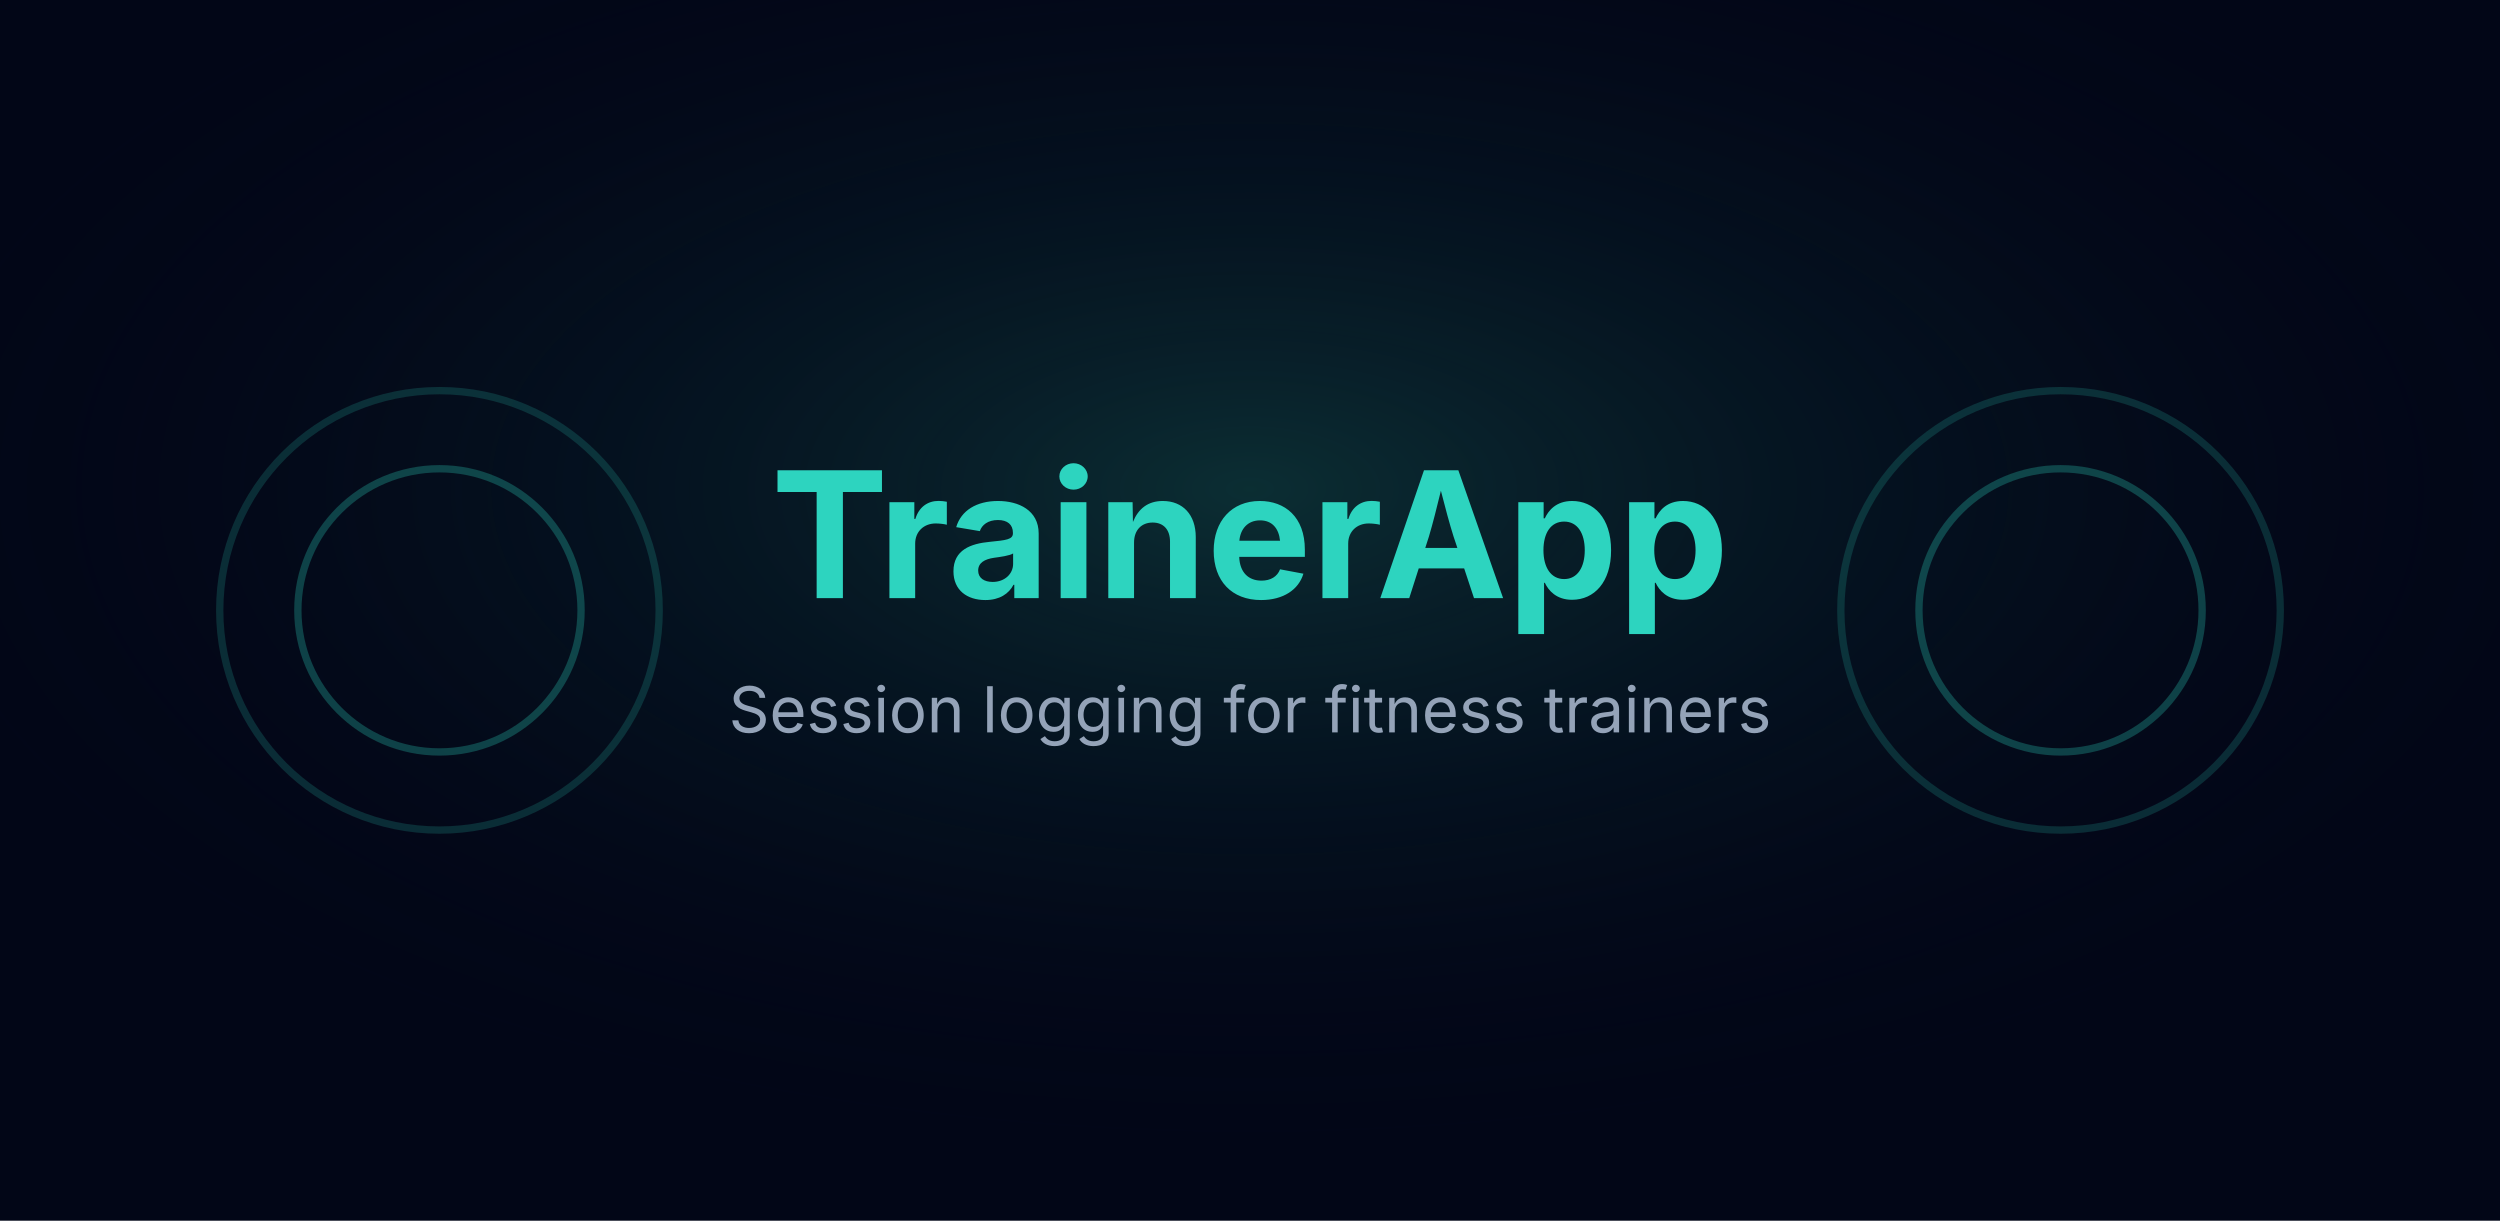
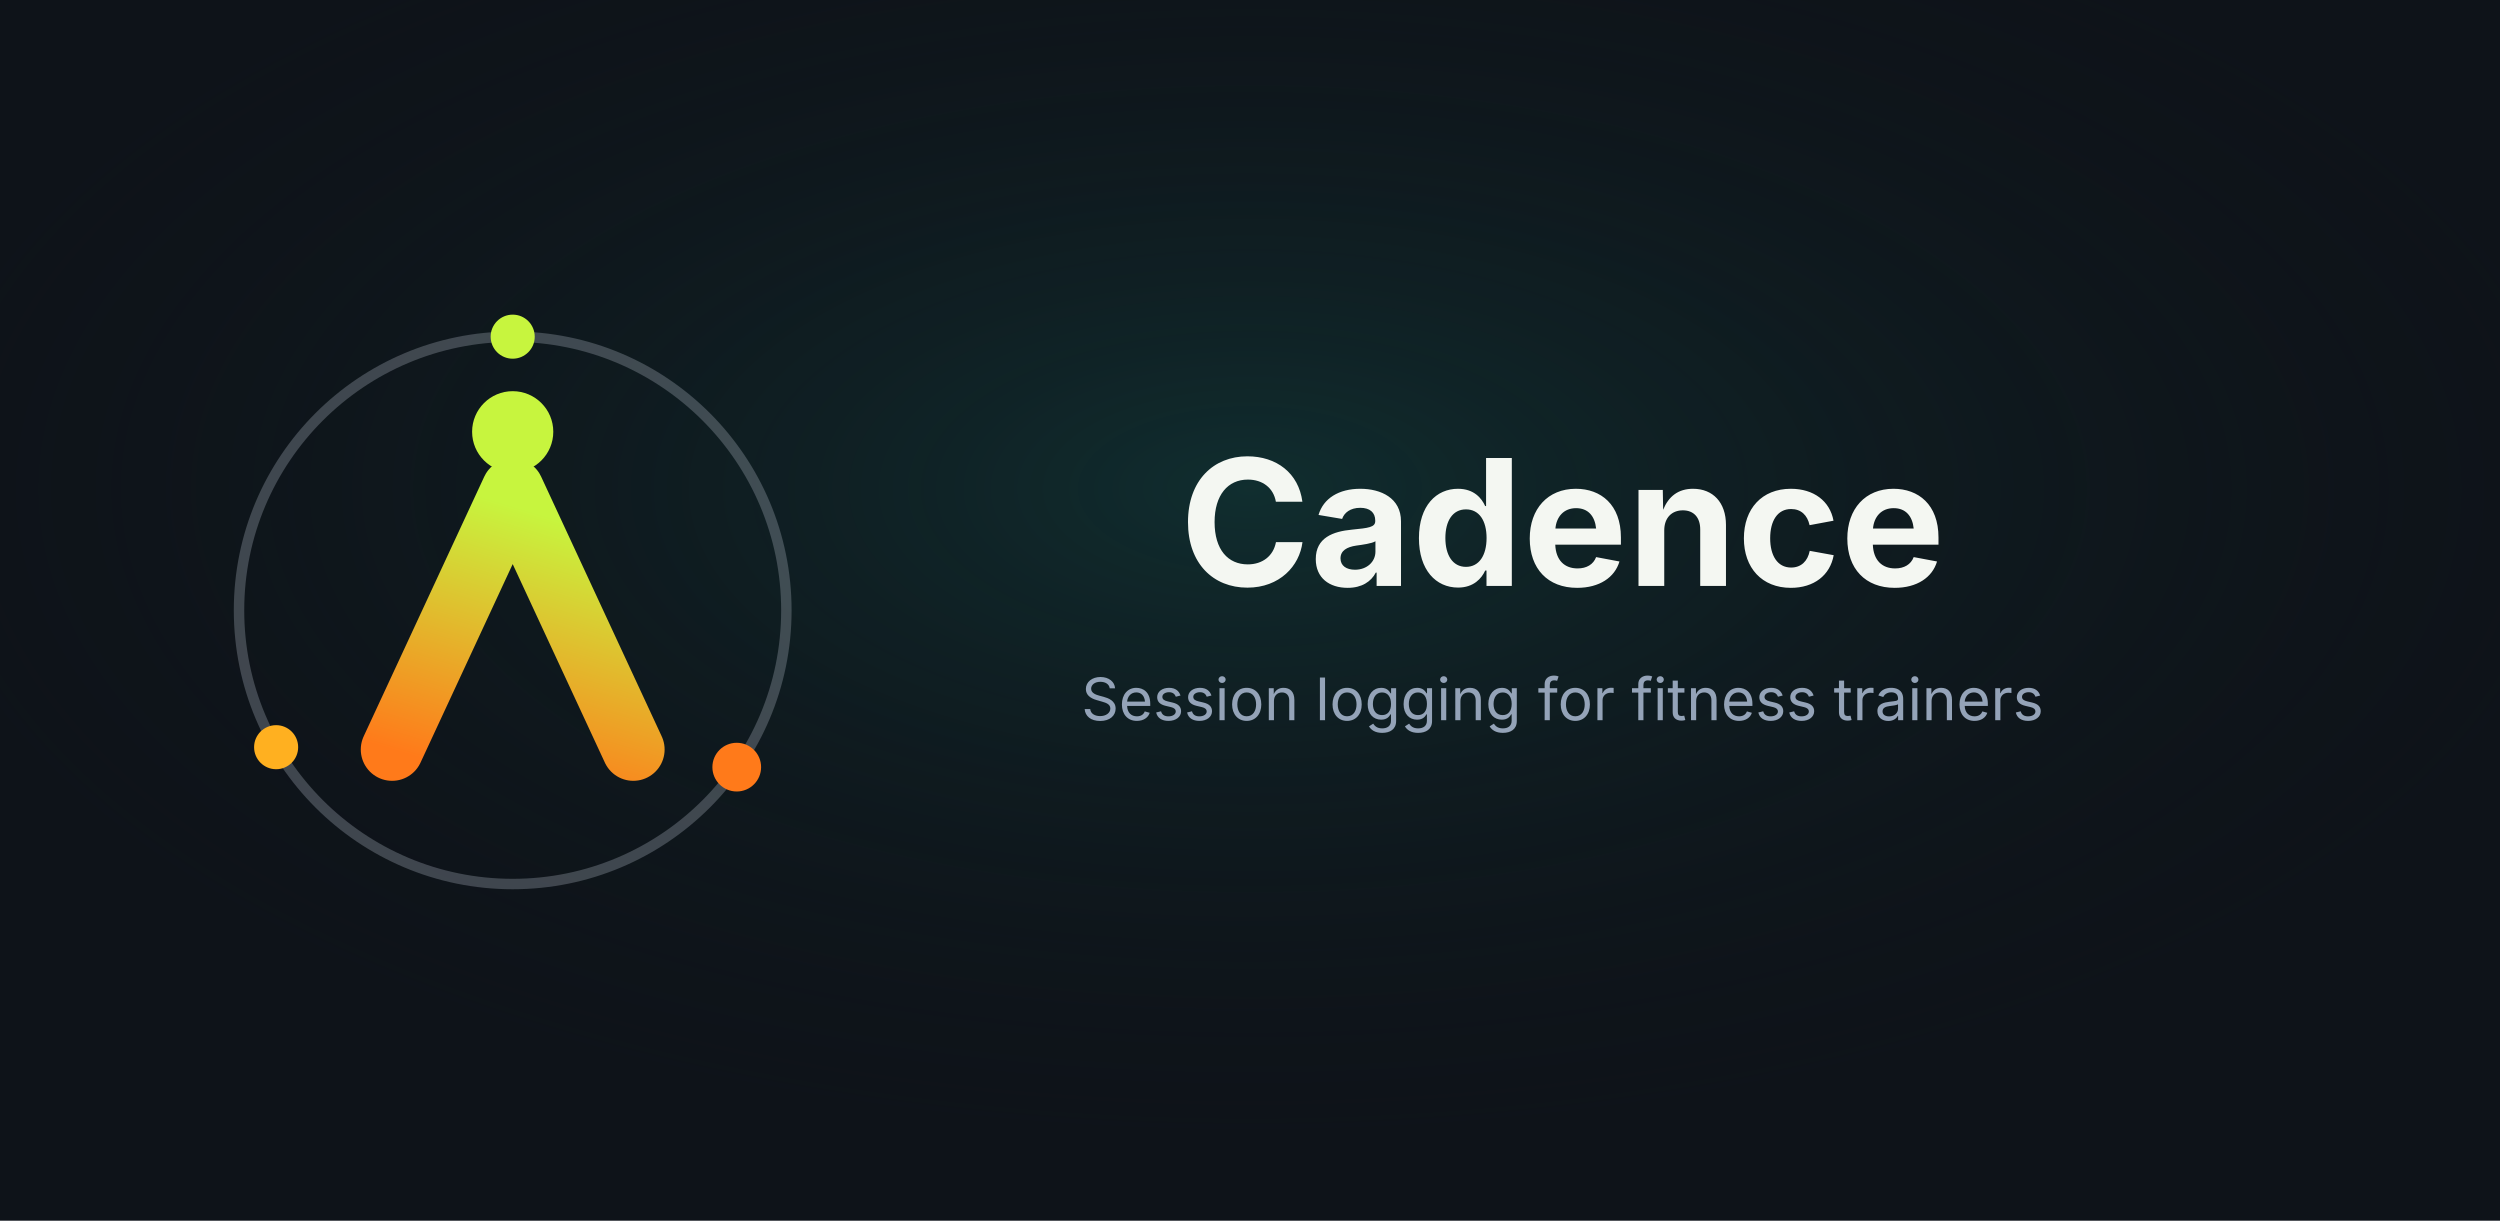
- <svg xmlns="http://www.w3.org/2000/svg" width="1024" height="500" viewBox="0 0 1024 500" role="img" aria-label="TrainerApp">
+ <svg xmlns="http://www.w3.org/2000/svg" width="1024" height="500" viewBox="0 0 1024 500" role="img" aria-label="Cadence">
  <defs>
    <radialGradient id="glow" cx="50%" cy="40%" r="55%">
-       <stop offset="0%" stop-color="#134e4a" stop-opacity="0.55" />
-       <stop offset="100%" stop-color="#020617" stop-opacity="0" />
+       <stop offset="0%" stop-color="#134e4a" stop-opacity="0.45" />
+       <stop offset="100%" stop-color="#0E1319" stop-opacity="0" />
    </radialGradient>
+     <linearGradient id="markGrad" x1="0" y1="1" x2="0.28" y2="0">
+       <stop offset="0" stop-color="#FF7A1A" />
+       <stop offset="1" stop-color="#C7F53E" />
+     </linearGradient>
  </defs>
-   <rect width="1024" height="500" fill="#020617" />
+   <rect width="1024" height="500" fill="#0E1319" />
  <rect width="1024" height="500" fill="url(#glow)" />
-   <circle cx="180" cy="250" r="90" fill="none" stroke="#2dd4bf" stroke-opacity="0.18" stroke-width="3" />
-   <circle cx="180" cy="250" r="58" fill="none" stroke="#2dd4bf" stroke-opacity="0.28" stroke-width="3" />
-   <circle cx="844" cy="250" r="90" fill="none" stroke="#2dd4bf" stroke-opacity="0.18" stroke-width="3" />
-   <circle cx="844" cy="250" r="58" fill="none" stroke="#2dd4bf" stroke-opacity="0.28" stroke-width="3" />
-   <text x="512" y="245" text-anchor="middle" font-family="Inter, Arial, Helvetica, sans-serif" font-size="72" font-weight="700" fill="#2dd4bf">TrainerApp</text>
-   <text x="512" y="300" text-anchor="middle" font-family="Inter, Arial, Helvetica, sans-serif" font-size="26" fill="#94a3b8">Session logging for fitness trainers</text>
+   <g transform="translate(210,250) scale(0.95)">
+     <circle cx="0" cy="0" r="118" fill="none" stroke="#9AA4B0" stroke-opacity="0.35" stroke-width="4.5" />
+     <circle cx="0" cy="-118" r="9.5" fill="#C7F53E" />
+     <circle cx="96.6" cy="67.6" r="10.5" fill="#FF7A1A" />
+     <circle cx="-102" cy="59" r="9.5" fill="#FFB020" />
+     <path d="M-52 60 L0 -52 L52 60" fill="none" stroke="url(#markGrad)" stroke-width="27" stroke-linecap="round" stroke-linejoin="round" />
+     <circle cx="0" cy="-77" r="17.5" fill="#C7F53E" />
+   </g>
+   <text x="640" y="240" text-anchor="middle" font-family="Inter, Arial, Helvetica, sans-serif" font-size="72" font-weight="700" fill="#F4F7F2">Cadence</text>
+   <text x="640" y="295" text-anchor="middle" font-family="Inter, Arial, Helvetica, sans-serif" font-size="24" fill="#94a3b8">Session logging for fitness trainers</text>
</svg>
